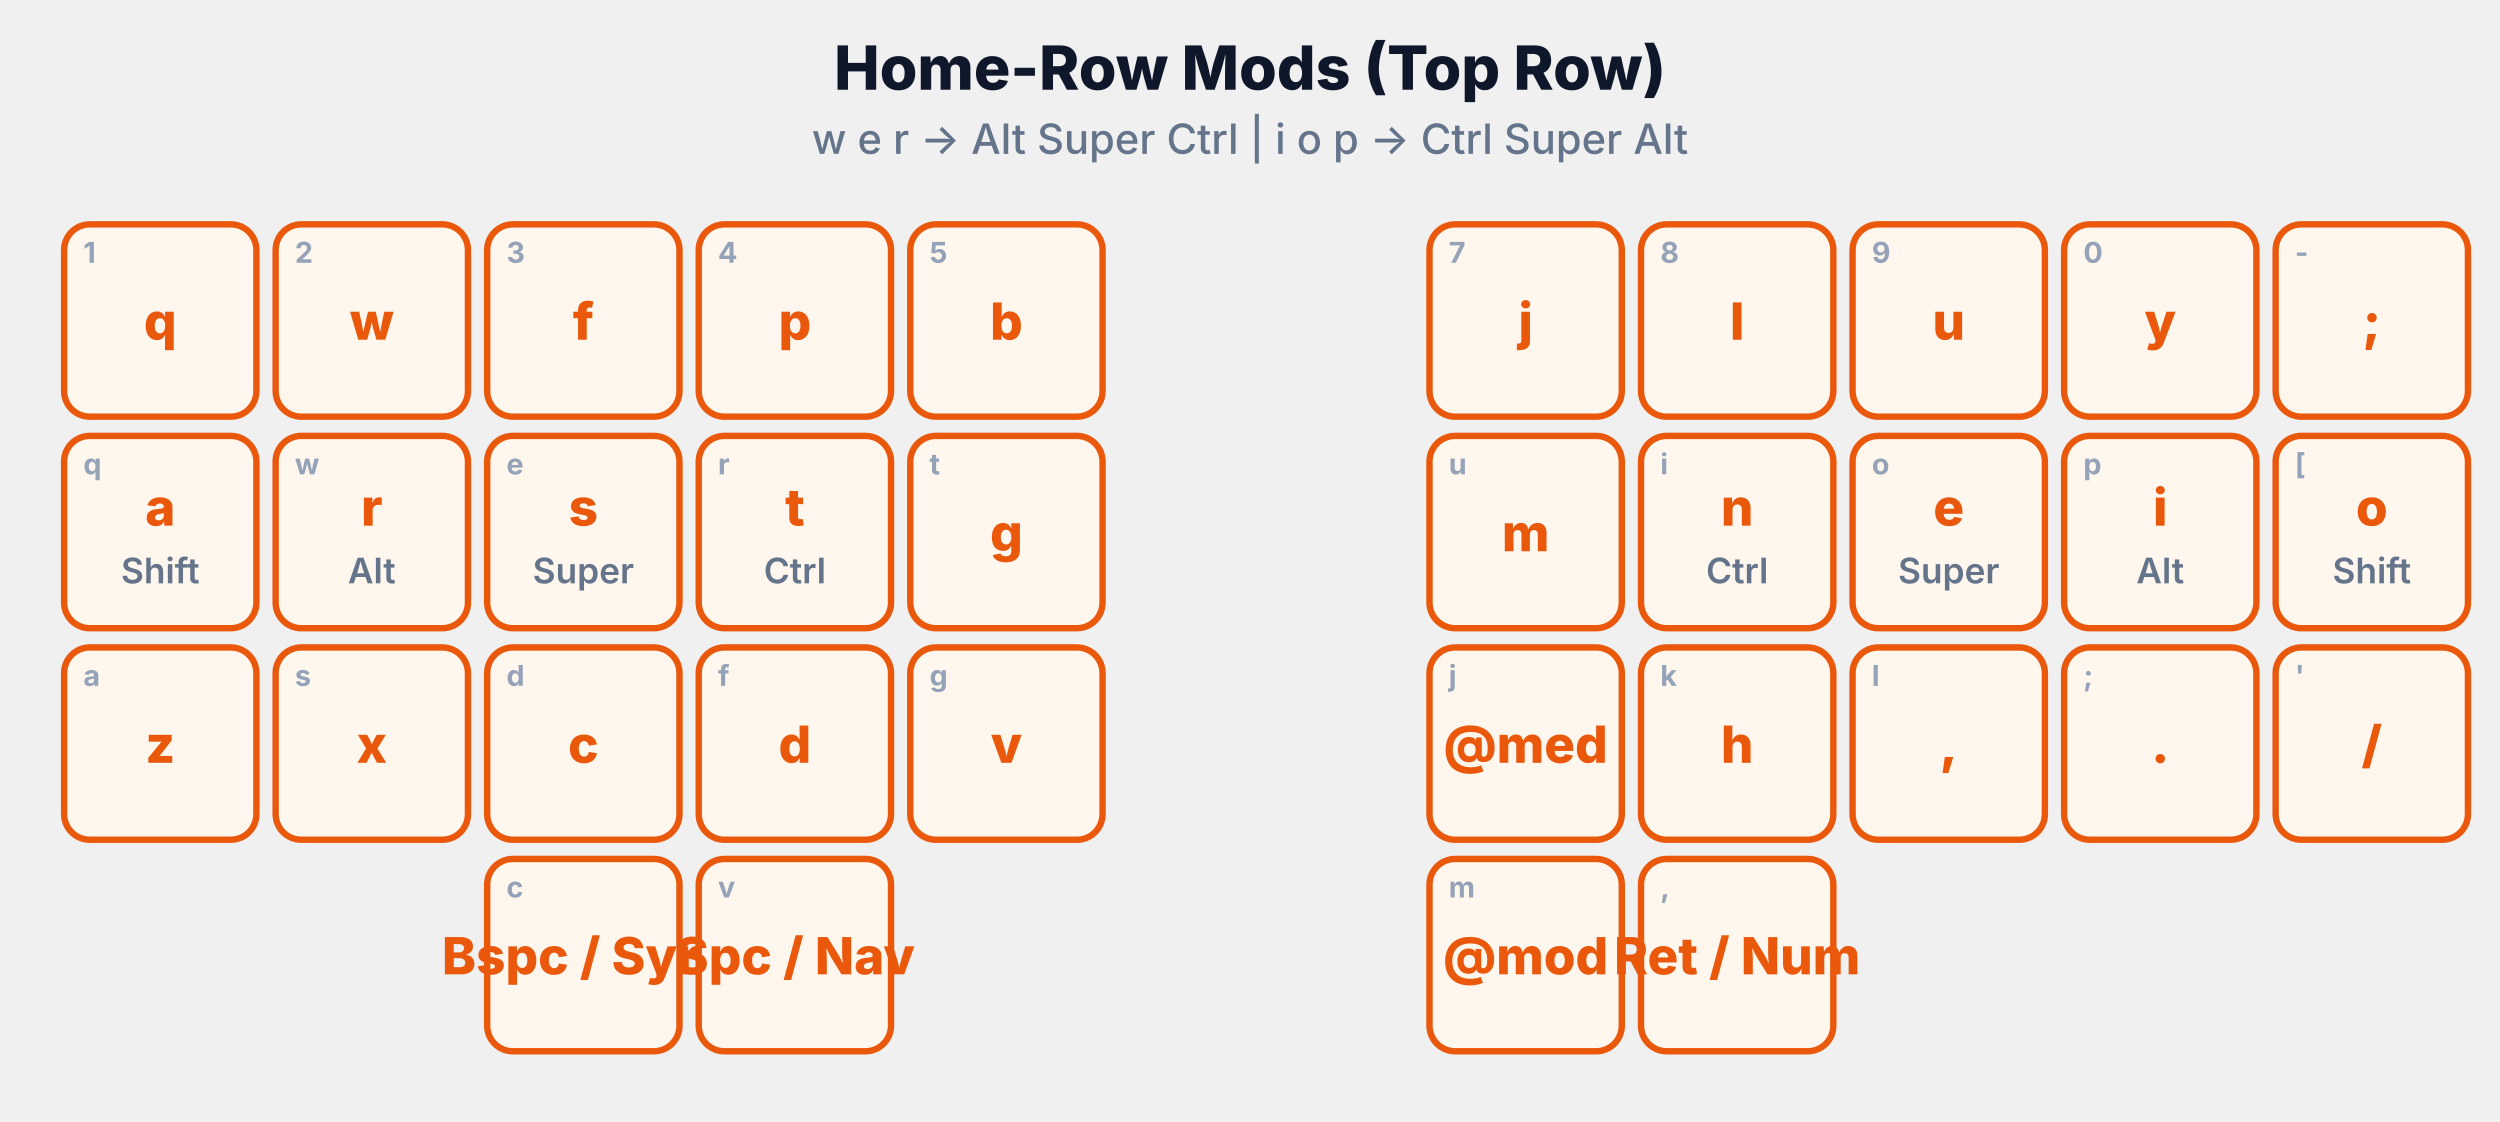
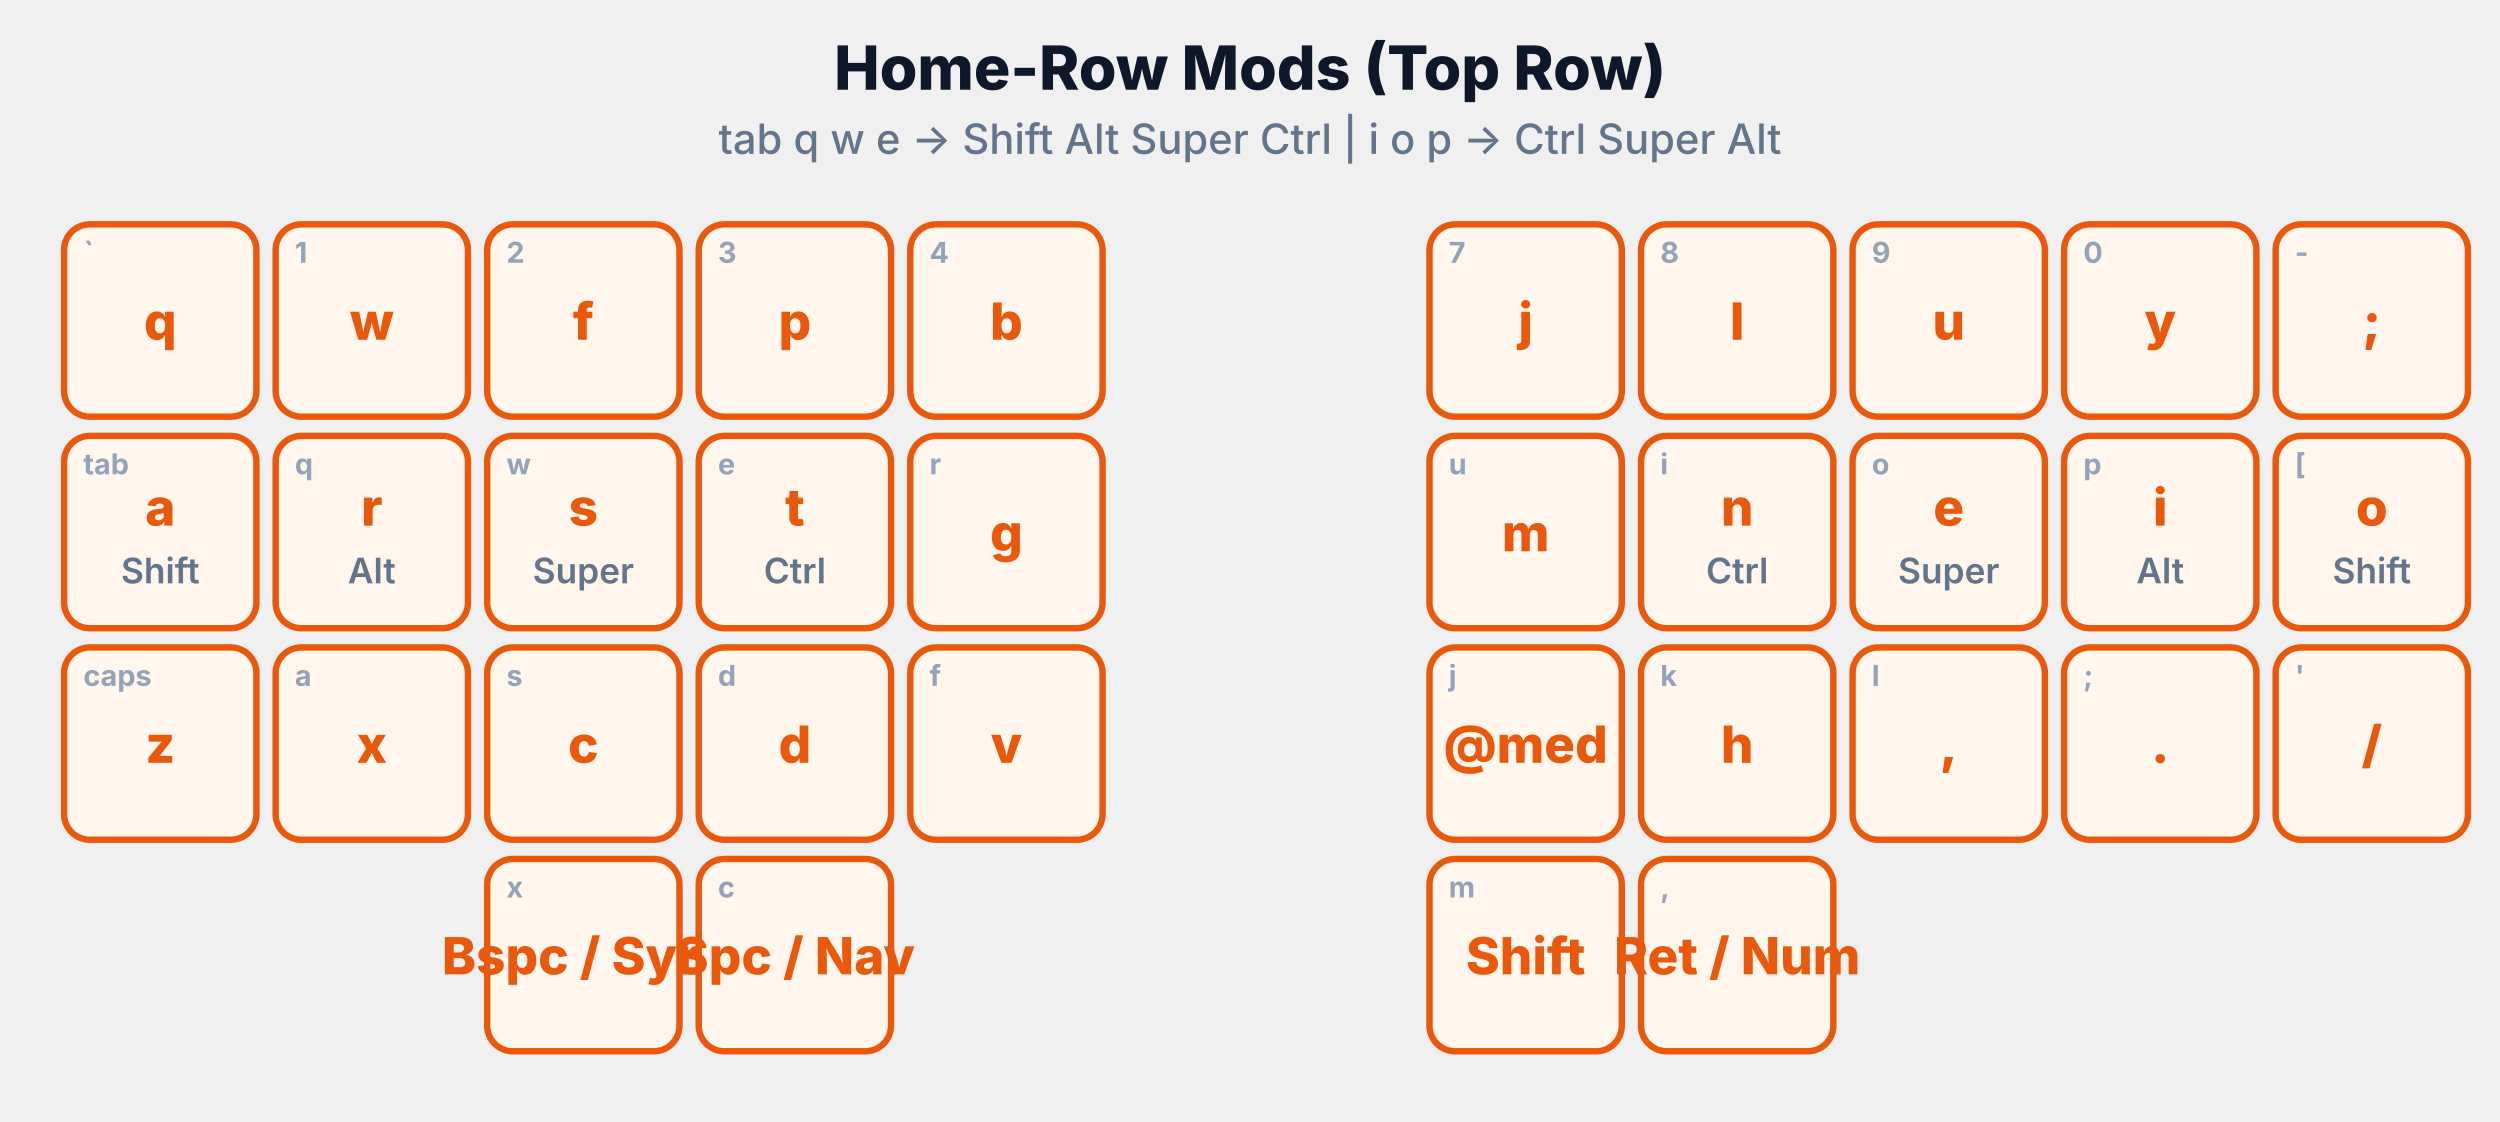
<svg xmlns="http://www.w3.org/2000/svg" viewBox="0 0 780 350">
  <style>
    :root { color-scheme: light dark; }
    rect.key { fill: #ffffff; stroke: #cbd5e1; stroke-width: 1.5px; rx: 8px; ry: 8px; }
    rect.gap { fill: #f1f5f9; stroke: #cbd5e1; stroke-dasharray: 4 4; rx: 8px; ry: 8px; }
    rect.active { fill: #fff7ed; stroke: #ea580c; stroke-width: 2px; rx: 8px; ry: 8px; }
    text { font-family: system-ui, -apple-system, sans-serif; text-anchor: middle; }
    text.title { font-size: 19px; font-weight: 800; fill: #0f172a; }
    text.subtitle { font-size: 13px; font-weight: 500; fill: #64748b; }
    text.phys { font-size: 9px; font-weight: 700; fill: #94a3b8; text-anchor: start; }
    text.main { font-size: 16px; font-weight: 800; fill: #ea580c; }
    text.sub { font-size: 11px; font-weight: 600; fill: #64748b; }
    text.dead { font-size: 11px; fill: #cbd5e1; }
    @media (prefers-color-scheme: dark) {
      rect.key { fill: #1e293b; stroke: #334155; }
      rect.gap { fill: #0f172a; stroke: #334155; }
      rect.active { fill: #2e1065; stroke: #c084fc; }
      text.title { fill: #f8fafc; }
      text.subtitle { fill: #94a3b8; }
      text.phys { fill: #64748b; }
      text.main { fill: #c084fc; }
      text.sub { fill: #94a3b8; }
      text.dead { fill: #475569; }
    }
  </style>
  <text x="390" y="28" class="title">Home-Row Mods (Top Row)</text>
-   <text x="390" y="48" class="subtitle">w e r → Alt Super Ctrl  |  i o p → Ctrl Super Alt</text>
+   <text x="390" y="48" class="subtitle">tab q w e → Shift Alt Super Ctrl  |  i o p → Ctrl Super Alt</text>
  <g transform="translate(20,70)">
    <rect width="60" height="60" class="active" />
+     <text x="6" y="12" class="phys">`</text>
+     <text x="30" y="36" class="main">q</text>
+   </g>
+   <g transform="translate(86,70)">
+     <rect width="60" height="60" class="active" />
    <text x="6" y="12" class="phys">1</text>
-     <text x="30" y="36" class="main">q</text>
-   </g>
-   <g transform="translate(86,70)">
+     <text x="30" y="36" class="main">w</text>
+   </g>
+   <g transform="translate(152,70)">
    <rect width="60" height="60" class="active" />
    <text x="6" y="12" class="phys">2</text>
-     <text x="30" y="36" class="main">w</text>
-   </g>
-   <g transform="translate(152,70)">
+     <text x="30" y="36" class="main">f</text>
+   </g>
+   <g transform="translate(218,70)">
    <rect width="60" height="60" class="active" />
    <text x="6" y="12" class="phys">3</text>
-     <text x="30" y="36" class="main">f</text>
-   </g>
-   <g transform="translate(218,70)">
+     <text x="30" y="36" class="main">p</text>
+   </g>
+   <g transform="translate(284,70)">
    <rect width="60" height="60" class="active" />
    <text x="6" y="12" class="phys">4</text>
-     <text x="30" y="36" class="main">p</text>
-   </g>
-   <g transform="translate(284,70)">
-     <rect width="60" height="60" class="active" />
-     <text x="6" y="12" class="phys">5</text>
    <text x="30" y="36" class="main">b</text>
  </g>
  <g transform="translate(446,70)">
    <rect width="60" height="60" class="active" />
    <text x="6" y="12" class="phys">7</text>
    <text x="30" y="36" class="main">j</text>
  </g>
  <g transform="translate(512,70)">
    <rect width="60" height="60" class="active" />
    <text x="6" y="12" class="phys">8</text>
    <text x="30" y="36" class="main">l</text>
  </g>
  <g transform="translate(578,70)">
    <rect width="60" height="60" class="active" />
    <text x="6" y="12" class="phys">9</text>
    <text x="30" y="36" class="main">u</text>
  </g>
  <g transform="translate(644,70)">
    <rect width="60" height="60" class="active" />
    <text x="6" y="12" class="phys">0</text>
    <text x="30" y="36" class="main">y</text>
  </g>
  <g transform="translate(710,70)">
    <rect width="60" height="60" class="active" />
    <text x="6" y="12" class="phys">-</text>
    <text x="30" y="36" class="main">;</text>
  </g>
  <g transform="translate(20,136)">
    <rect width="60" height="60" class="active" />
-     <text x="6" y="12" class="phys">q</text>
+     <text x="6" y="12" class="phys">tab</text>
    <text x="30" y="28" class="main">a</text>
    <text x="30" y="46" class="sub" font-weight="700" fill="#ea580c">Shift</text>
  </g>
  <g transform="translate(86,136)">
    <rect width="60" height="60" class="active" />
-     <text x="6" y="12" class="phys">w</text>
+     <text x="6" y="12" class="phys">q</text>
    <text x="30" y="28" class="main">r</text>
    <text x="30" y="46" class="sub" font-weight="700" fill="#ea580c">Alt</text>
  </g>
  <g transform="translate(152,136)">
    <rect width="60" height="60" class="active" />
-     <text x="6" y="12" class="phys">e</text>
+     <text x="6" y="12" class="phys">w</text>
    <text x="30" y="28" class="main">s</text>
    <text x="30" y="46" class="sub" font-weight="700" fill="#ea580c">Super</text>
  </g>
  <g transform="translate(218,136)">
    <rect width="60" height="60" class="active" />
-     <text x="6" y="12" class="phys">r</text>
+     <text x="6" y="12" class="phys">e</text>
    <text x="30" y="28" class="main">t</text>
    <text x="30" y="46" class="sub" font-weight="700" fill="#ea580c">Ctrl</text>
  </g>
  <g transform="translate(284,136)">
    <rect width="60" height="60" class="active" />
-     <text x="6" y="12" class="phys">t</text>
+     <text x="6" y="12" class="phys">r</text>
    <text x="30" y="36" class="main">g</text>
  </g>
  <g transform="translate(446,136)">
    <rect width="60" height="60" class="active" />
    <text x="6" y="12" class="phys">u</text>
    <text x="30" y="36" class="main">m</text>
  </g>
  <g transform="translate(512,136)">
    <rect width="60" height="60" class="active" />
    <text x="6" y="12" class="phys">i</text>
    <text x="30" y="28" class="main">n</text>
    <text x="30" y="46" class="sub" font-weight="700" fill="#ea580c">Ctrl</text>
  </g>
  <g transform="translate(578,136)">
    <rect width="60" height="60" class="active" />
    <text x="6" y="12" class="phys">o</text>
    <text x="30" y="28" class="main">e</text>
    <text x="30" y="46" class="sub" font-weight="700" fill="#ea580c">Super</text>
  </g>
  <g transform="translate(644,136)">
    <rect width="60" height="60" class="active" />
    <text x="6" y="12" class="phys">p</text>
    <text x="30" y="28" class="main">i</text>
    <text x="30" y="46" class="sub" font-weight="700" fill="#ea580c">Alt</text>
  </g>
  <g transform="translate(710,136)">
    <rect width="60" height="60" class="active" />
    <text x="6" y="12" class="phys">[</text>
    <text x="30" y="28" class="main">o</text>
    <text x="30" y="46" class="sub" font-weight="700" fill="#ea580c">Shift</text>
  </g>
  <g transform="translate(20,202)">
    <rect width="60" height="60" class="active" />
+     <text x="6" y="12" class="phys">caps</text>
+     <text x="30" y="36" class="main">z</text>
+   </g>
+   <g transform="translate(86,202)">
+     <rect width="60" height="60" class="active" />
    <text x="6" y="12" class="phys">a</text>
-     <text x="30" y="36" class="main">z</text>
-   </g>
-   <g transform="translate(86,202)">
+     <text x="30" y="36" class="main">x</text>
+   </g>
+   <g transform="translate(152,202)">
    <rect width="60" height="60" class="active" />
    <text x="6" y="12" class="phys">s</text>
-     <text x="30" y="36" class="main">x</text>
-   </g>
-   <g transform="translate(152,202)">
+     <text x="30" y="36" class="main">c</text>
+   </g>
+   <g transform="translate(218,202)">
    <rect width="60" height="60" class="active" />
    <text x="6" y="12" class="phys">d</text>
-     <text x="30" y="36" class="main">c</text>
-   </g>
-   <g transform="translate(218,202)">
+     <text x="30" y="36" class="main">d</text>
+   </g>
+   <g transform="translate(284,202)">
    <rect width="60" height="60" class="active" />
    <text x="6" y="12" class="phys">f</text>
-     <text x="30" y="36" class="main">d</text>
-   </g>
-   <g transform="translate(284,202)">
-     <rect width="60" height="60" class="active" />
-     <text x="6" y="12" class="phys">g</text>
    <text x="30" y="36" class="main">v</text>
  </g>
  <g transform="translate(446,202)">
    <rect width="60" height="60" class="active" />
    <text x="6" y="12" class="phys">j</text>
    <text x="30" y="36" class="main">@med</text>
  </g>
  <g transform="translate(512,202)">
    <rect width="60" height="60" class="active" />
    <text x="6" y="12" class="phys">k</text>
    <text x="30" y="36" class="main">h</text>
  </g>
  <g transform="translate(578,202)">
    <rect width="60" height="60" class="active" />
    <text x="6" y="12" class="phys">l</text>
    <text x="30" y="36" class="main">,</text>
  </g>
  <g transform="translate(644,202)">
    <rect width="60" height="60" class="active" />
    <text x="6" y="12" class="phys">;</text>
    <text x="30" y="36" class="main">.</text>
  </g>
  <g transform="translate(710,202)">
    <rect width="60" height="60" class="active" />
    <text x="6" y="12" class="phys">'</text>
    <text x="30" y="36" class="main">/</text>
  </g>
  <g transform="translate(152,268)">
    <rect width="60" height="60" class="active" />
+     <text x="6" y="12" class="phys">x</text>
+     <text x="30" y="36" class="main" font-size="11px">Bspc / Sym</text>
+   </g>
+   <g transform="translate(218,268)">
+     <rect width="60" height="60" class="active" />
    <text x="6" y="12" class="phys">c</text>
-     <text x="30" y="36" class="main" font-size="11px">Bspc / Sym</text>
-   </g>
-   <g transform="translate(218,268)">
-     <rect width="60" height="60" class="active" />
-     <text x="6" y="12" class="phys">v</text>
    <text x="30" y="36" class="main" font-size="11px">Spc / Nav</text>
  </g>
  <g transform="translate(446,268)">
    <rect width="60" height="60" class="active" />
    <text x="6" y="12" class="phys">m</text>
-     <text x="30" y="36" class="main">@mod</text>
+     <text x="30" y="36" class="main">Shift</text>
  </g>
  <g transform="translate(512,268)">
    <rect width="60" height="60" class="active" />
    <text x="6" y="12" class="phys">,</text>
    <text x="30" y="36" class="main" font-size="11px">Ret / Num</text>
  </g>
</svg>
